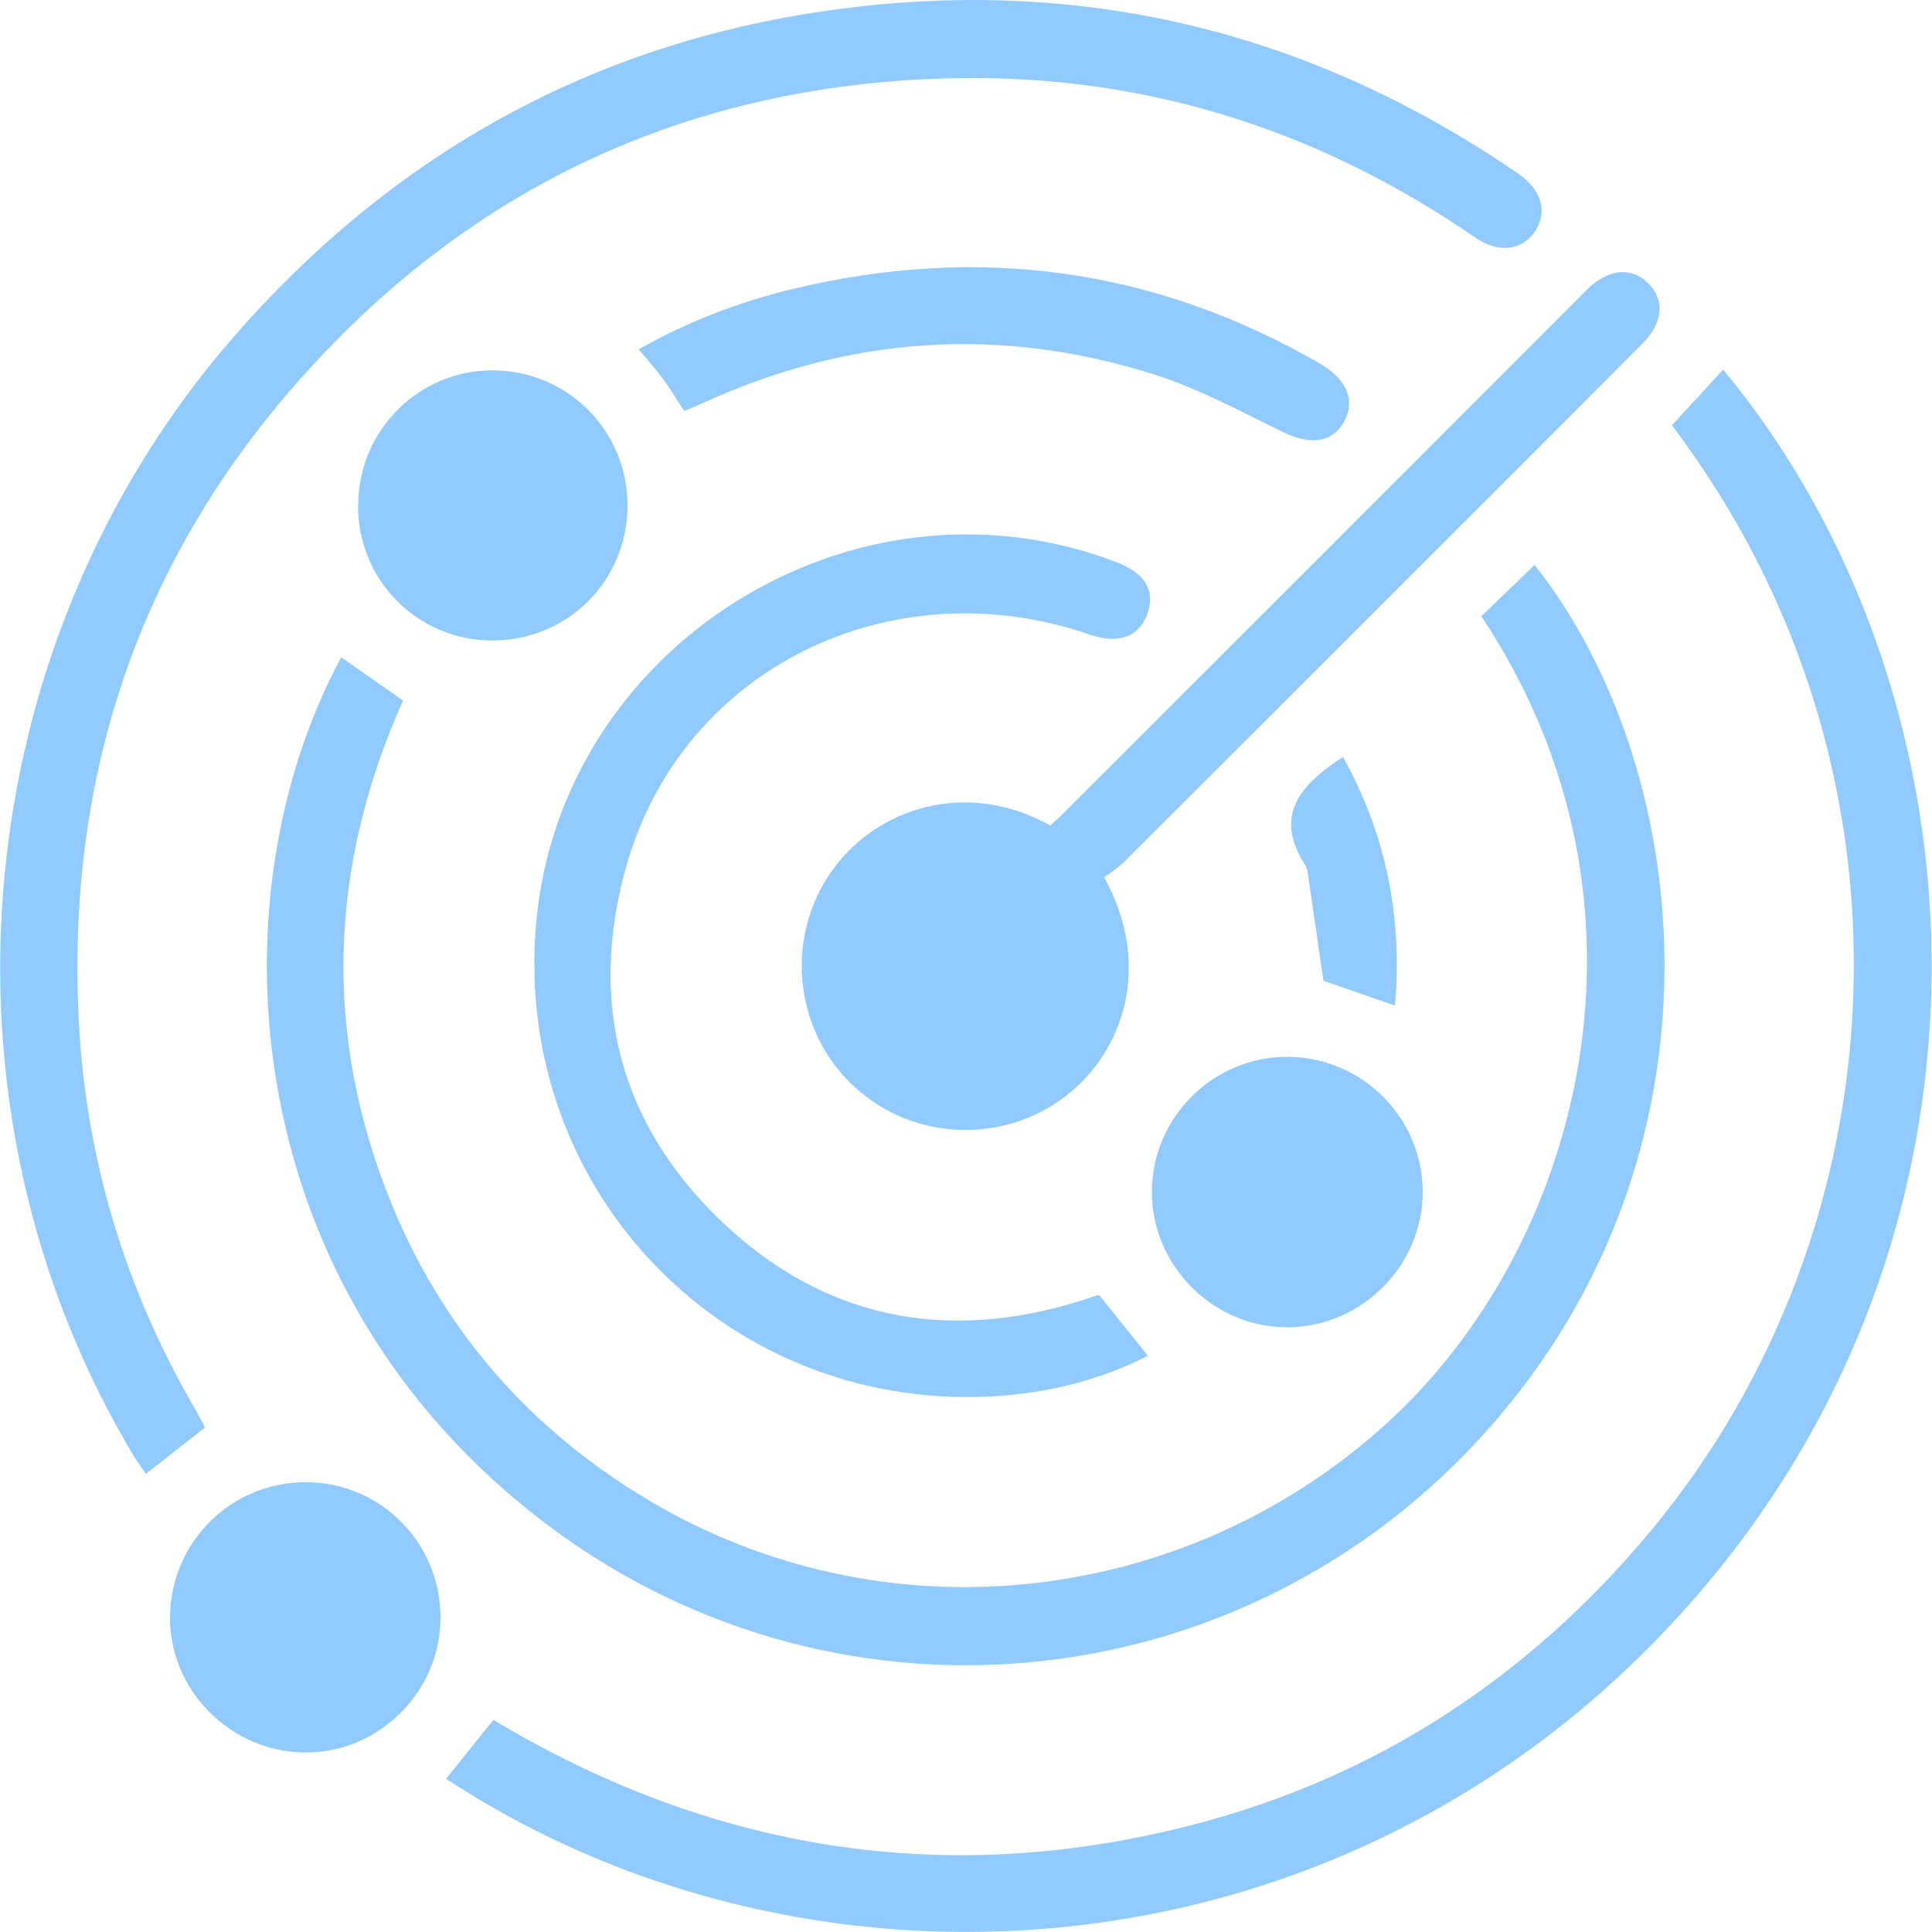
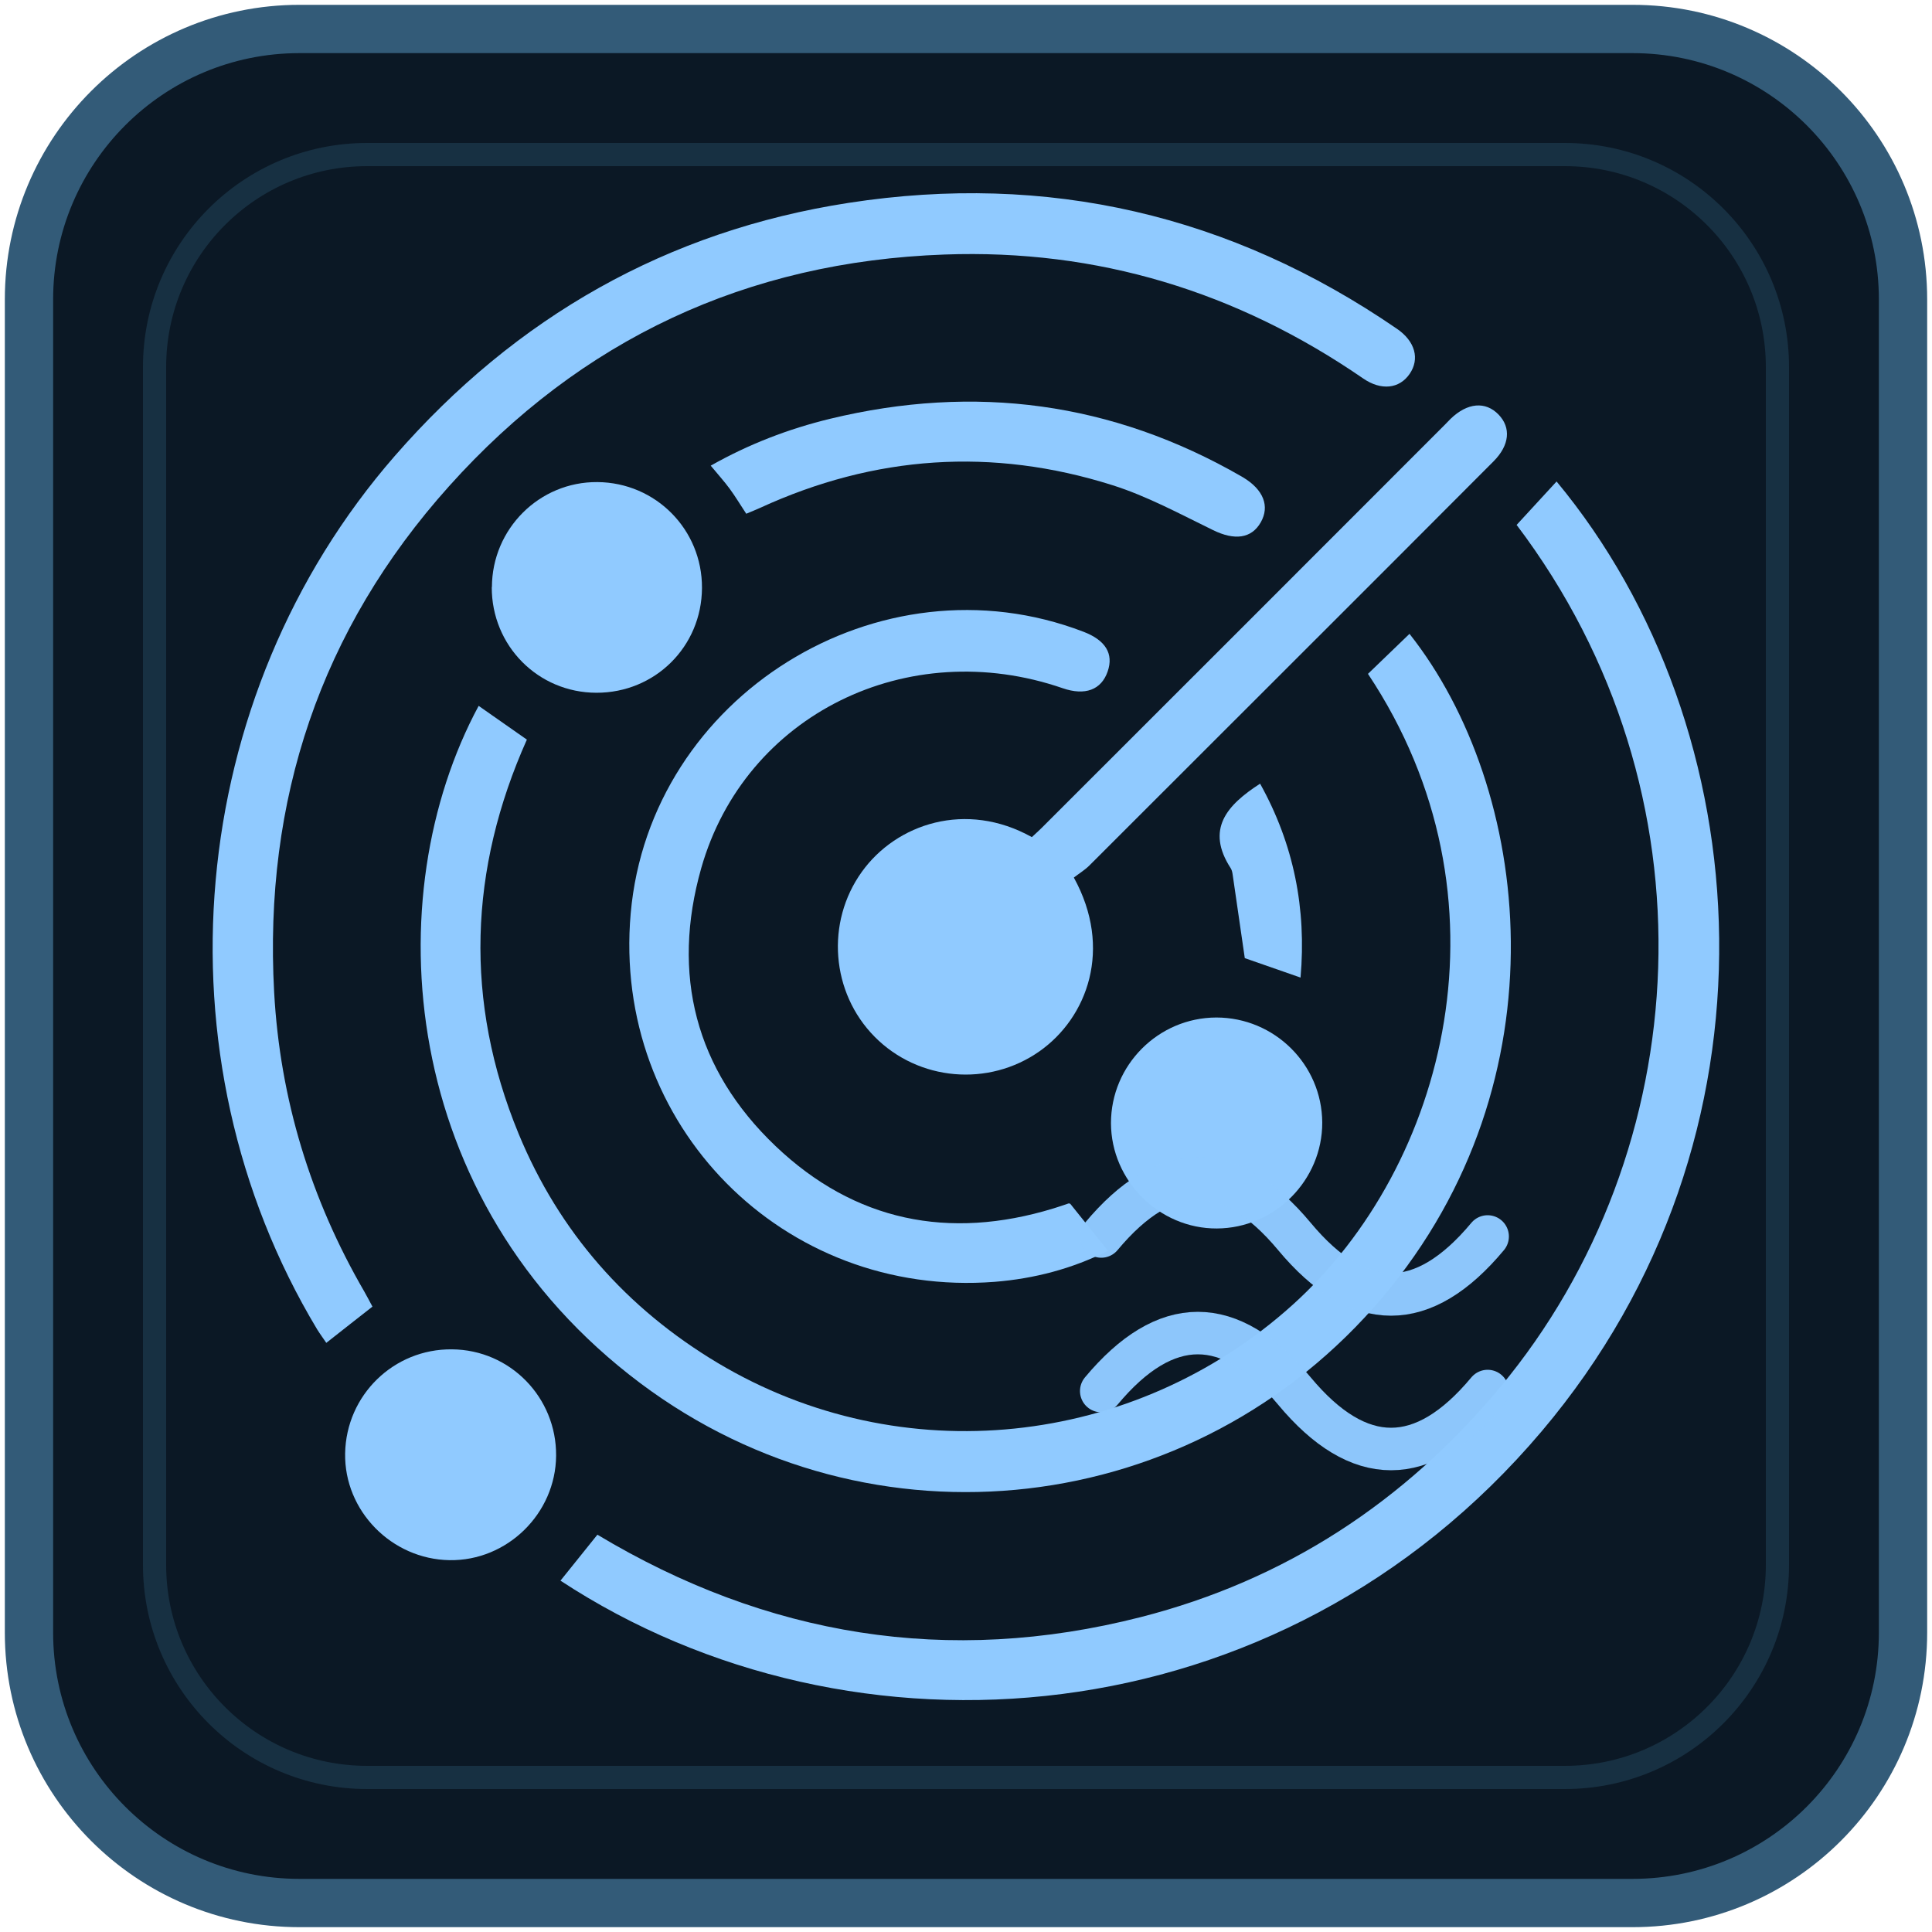
<svg xmlns="http://www.w3.org/2000/svg" viewBox="0 0 100 100" role="img">
-   <g fill="#90CAFF">
+   <rect x="1.5" y="1.5" width="97" height="97" rx="14" fill="#0b1825" stroke="#335b78" stroke-width="2.5" />
+   <rect x="8" y="8" width="84" height="84" rx="11" fill="none" stroke="#173042" stroke-width="1.2" />
+   <g fill="#90CAFF" transform="translate(11 10) scale(.78)">
    <path d="m76.68,31.89c.91-.88,1.84-1.77,2.75-2.65,8.08,10.22,10.45,29.55-1.8,44.04-12.43,14.71-33.89,17.2-49.25,5.68-16.12-12.09-17.51-32.34-10.72-44.94,1.04.73,2.08,1.45,3.2,2.24-3.84,8.59-4.17,17.36-.55,26.15,2.69,6.52,7.16,11.59,13.21,15.21,12.2,7.29,27.65,5.61,38.15-3.85,10.22-9.21,14.91-27,5-41.88Z" />
    <path d="m86.55,22c.91-.99,1.78-1.93,2.64-2.87,13.55,16.33,15.55,43.48-.99,63.03-17.4,20.57-45.77,22.61-65.11,9.91.8-1,1.6-1.99,2.45-3.05,11.23,6.74,23.28,8.73,36.05,5.47,9.59-2.45,17.53-7.65,23.86-15.26,13.04-15.68,14.55-39.43,1.08-57.23Z" />
    <path d="m10.62,73.88c-1.03.81-2.01,1.57-3.07,2.41-.19-.28-.41-.58-.61-.9C-3.96,57.25-1.83,33.41,12.1,17.43,20.13,8.22,30.16,2.5,42.22.64c13.17-2.03,25.35.78,36.38,8.36,1.21.83,1.52,2,.84,2.99-.68.99-1.89,1.13-3.09.3-8.37-5.76-17.62-8.59-27.78-8.22-13.11.47-24.13,5.62-32.87,15.37C7.16,28.96,3.39,40.28,4.09,53.03c.39,7.08,2.42,13.72,5.99,19.87.19.33.36.67.53.98Z" />
    <path d="m57.16,45.42c2.59,4.71.9,9.28-2.28,11.52-3.38,2.38-8.03,1.98-10.94-.96-2.9-2.93-3.26-7.6-.85-10.95,2.29-3.19,6.91-4.74,11.28-2.3.28-.26.59-.54.88-.84,8.84-8.83,17.67-17.66,26.5-26.5.14-.14.27-.28.41-.42,1.11-1.07,2.31-1.18,3.18-.28.84.87.73,2.03-.32,3.09-4.38,4.4-8.77,8.78-13.16,13.17-4.55,4.55-9.11,9.11-13.67,13.66-.3.3-.68.53-1.03.8Z" />
    <path d="m56.91,67.05c.82,1.02,1.64,2.04,2.51,3.13-2.39,1.2-4.9,1.85-7.51,2.06-14.05,1.09-25.4-10.42-24.16-24.45,1.27-14.41,16.49-23.89,30.04-18.69,1.47.56,2.02,1.46,1.61,2.64-.42,1.22-1.5,1.62-2.98,1.11-10.29-3.55-21.09,1.75-23.99,11.94-2,7.05-.39,13.37,4.93,18.44,5.24,4.99,11.5,6.26,18.44,4.14.34-.1.67-.22,1-.33.03-.01.07,0,.11.02Z" />
    <path d="m66.61,54.7c3.86,0,7.01,3.12,7.03,6.97.01,3.83-3.15,7.01-6.99,7.03-3.82.02-7.02-3.16-7.03-6.99,0-3.85,3.14-7,6.99-7.01Z" />
    <path d="m15.89,76.72c3.86.03,6.94,3.19,6.91,7.06-.03,3.84-3.25,6.99-7.07,6.93-3.85-.06-7-3.28-6.93-7.09.07-3.86,3.22-6.94,7.09-6.9Z" />
    <path d="m18.54,26.14c.01-3.87,3.15-7,7-6.97,3.87.03,6.96,3.15,6.94,7.03-.02,3.89-3.12,6.96-7.01,6.95-3.87-.01-6.95-3.12-6.94-7.01Z" />
    <path d="m35.41,21.26c-.41-.62-.73-1.16-1.1-1.66-.37-.5-.78-.95-1.25-1.52,2.53-1.43,5.16-2.44,7.92-3.11,9.6-2.32,18.72-1.12,27.31,3.83.03.02.07.04.1.06,1.35.81,1.78,1.91,1.17,2.98-.62,1.09-1.75,1.21-3.16.52-2.2-1.07-4.38-2.26-6.7-2.99-7.95-2.51-15.76-1.98-23.36,1.51-.28.13-.57.24-.92.39Z" />
    <path d="m69.52,39.19c2.23,4.01,3.08,8.28,2.68,12.86-1.29-.45-2.52-.88-3.7-1.29-.27-1.83-.53-3.67-.8-5.51-.02-.15-.05-.32-.13-.45-1.68-2.59-.27-4.19,1.95-5.62Z" />
  </g>
+   <g fill="none" stroke="#90CAFF" stroke-width="2.2" stroke-linecap="round" opacity=".98">
+     <path d="M57 64 Q62 58 67 64 T77 64" />
+     <path d="M57 72 Q62 66 67 72 T77 72" />
+   </g>
</svg>
